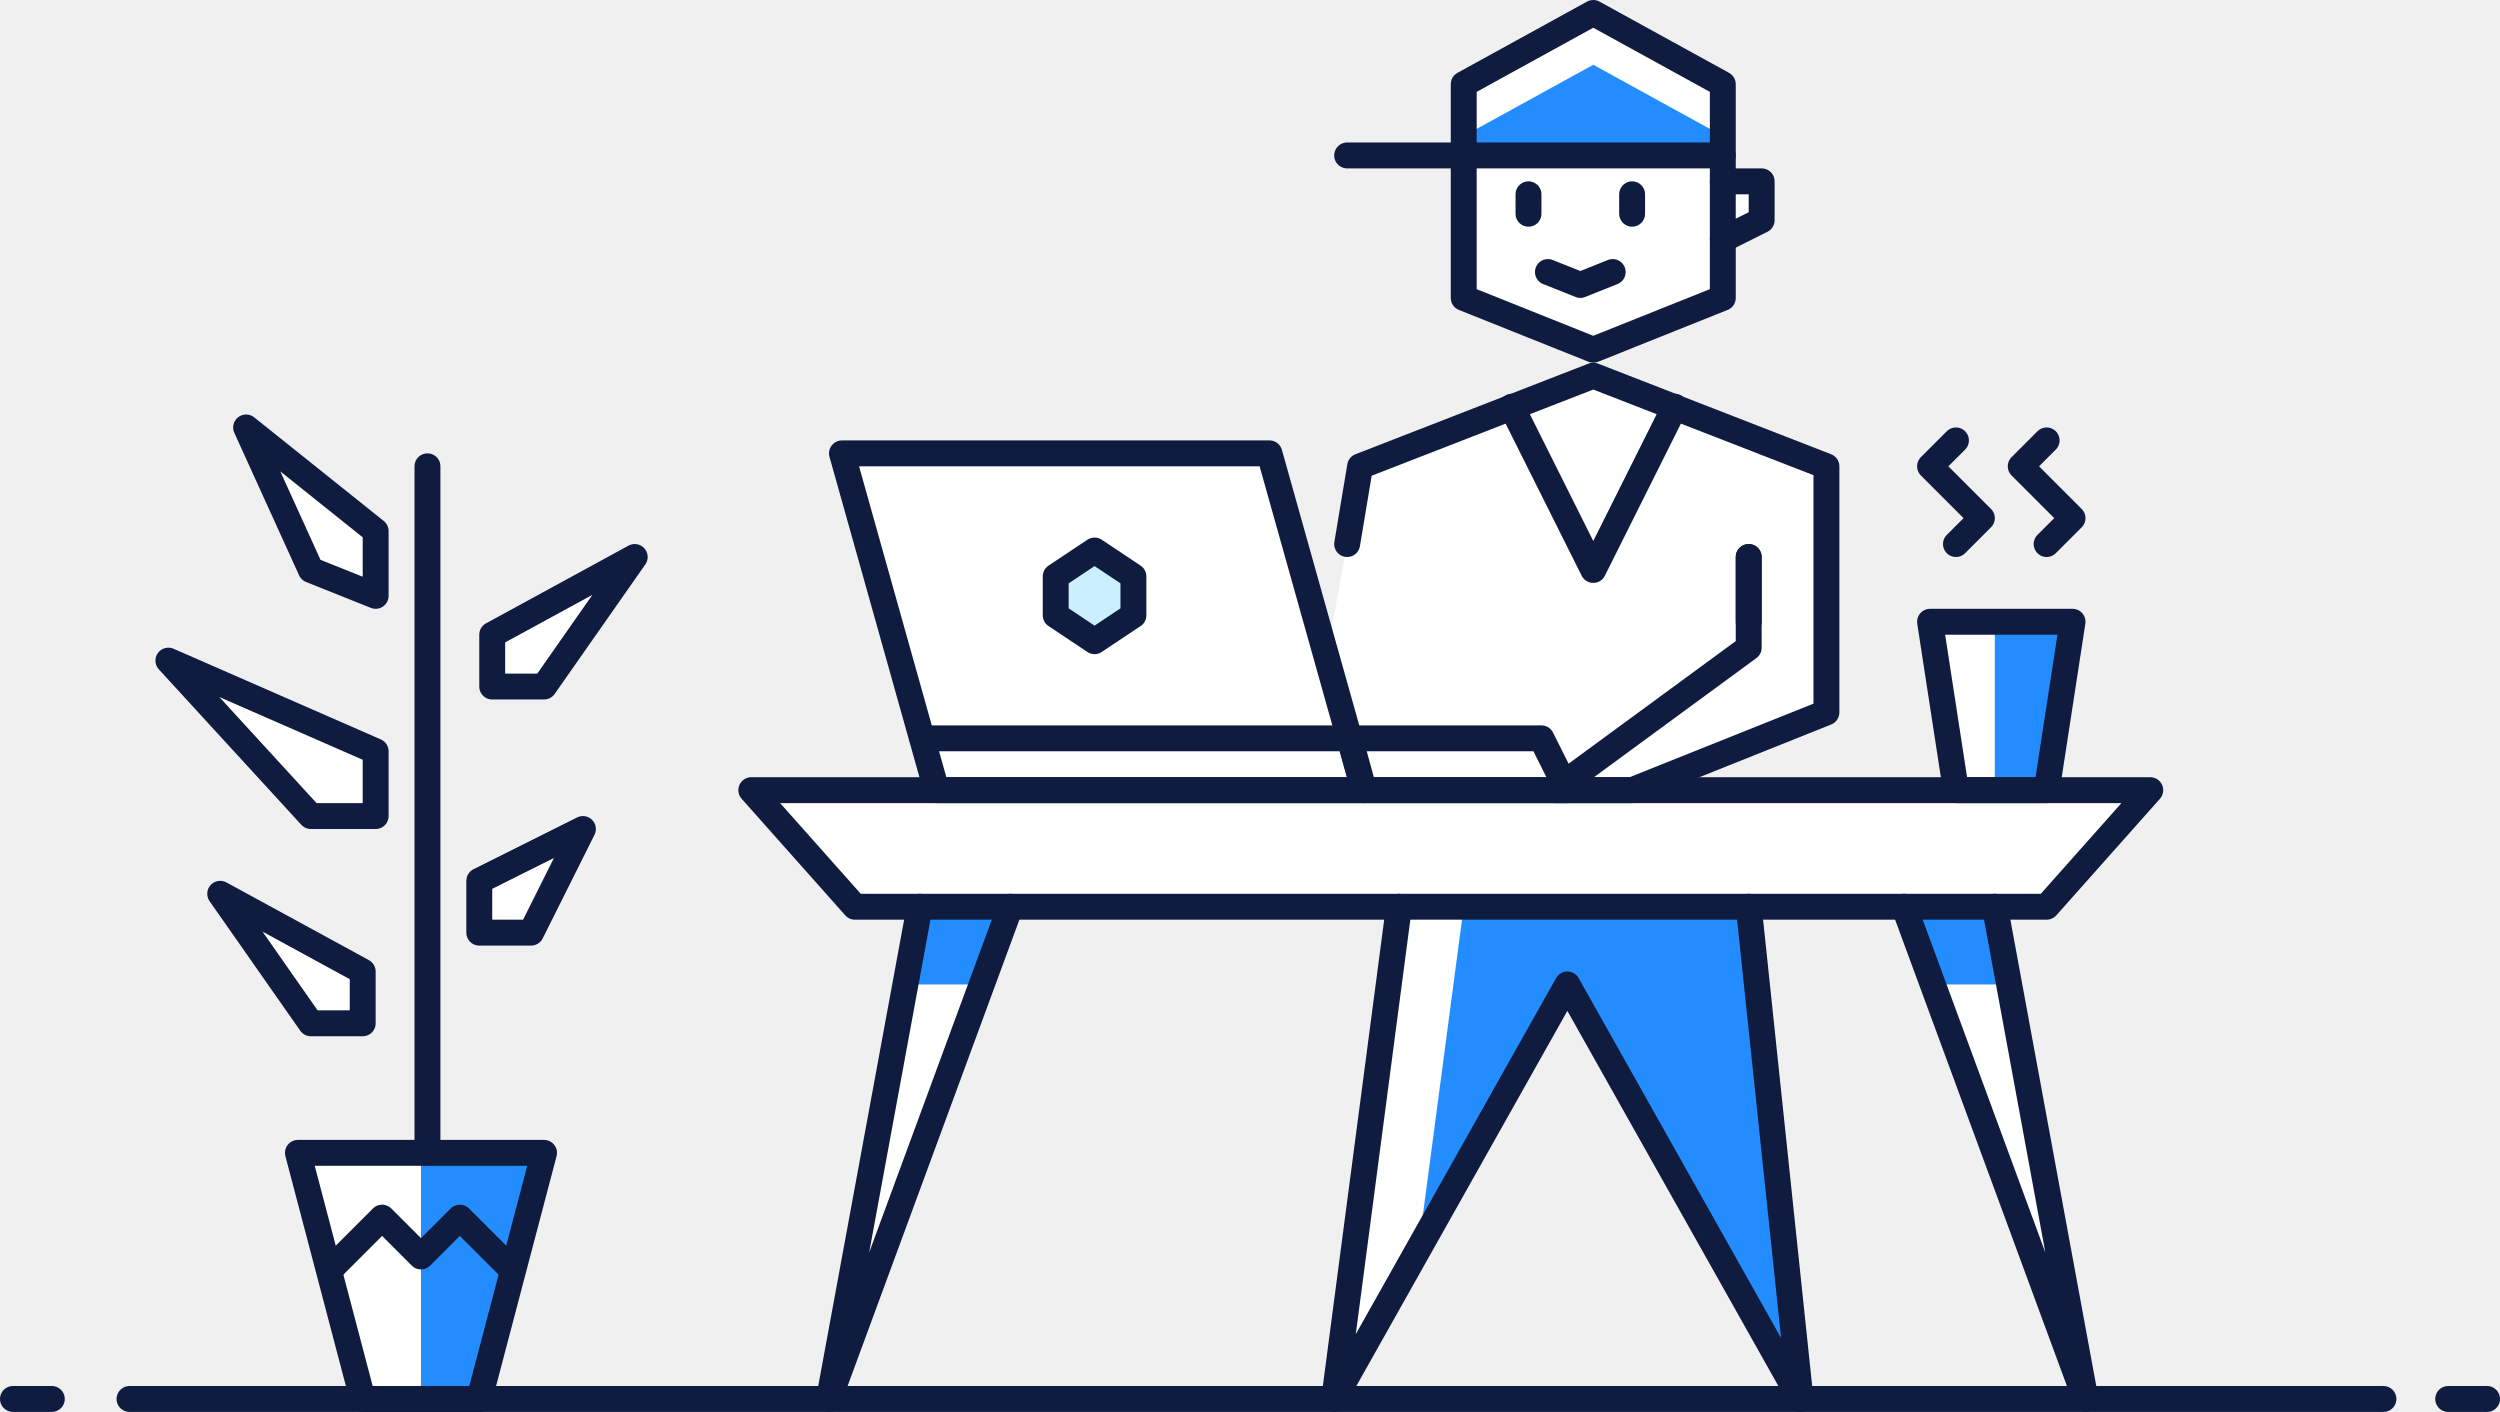
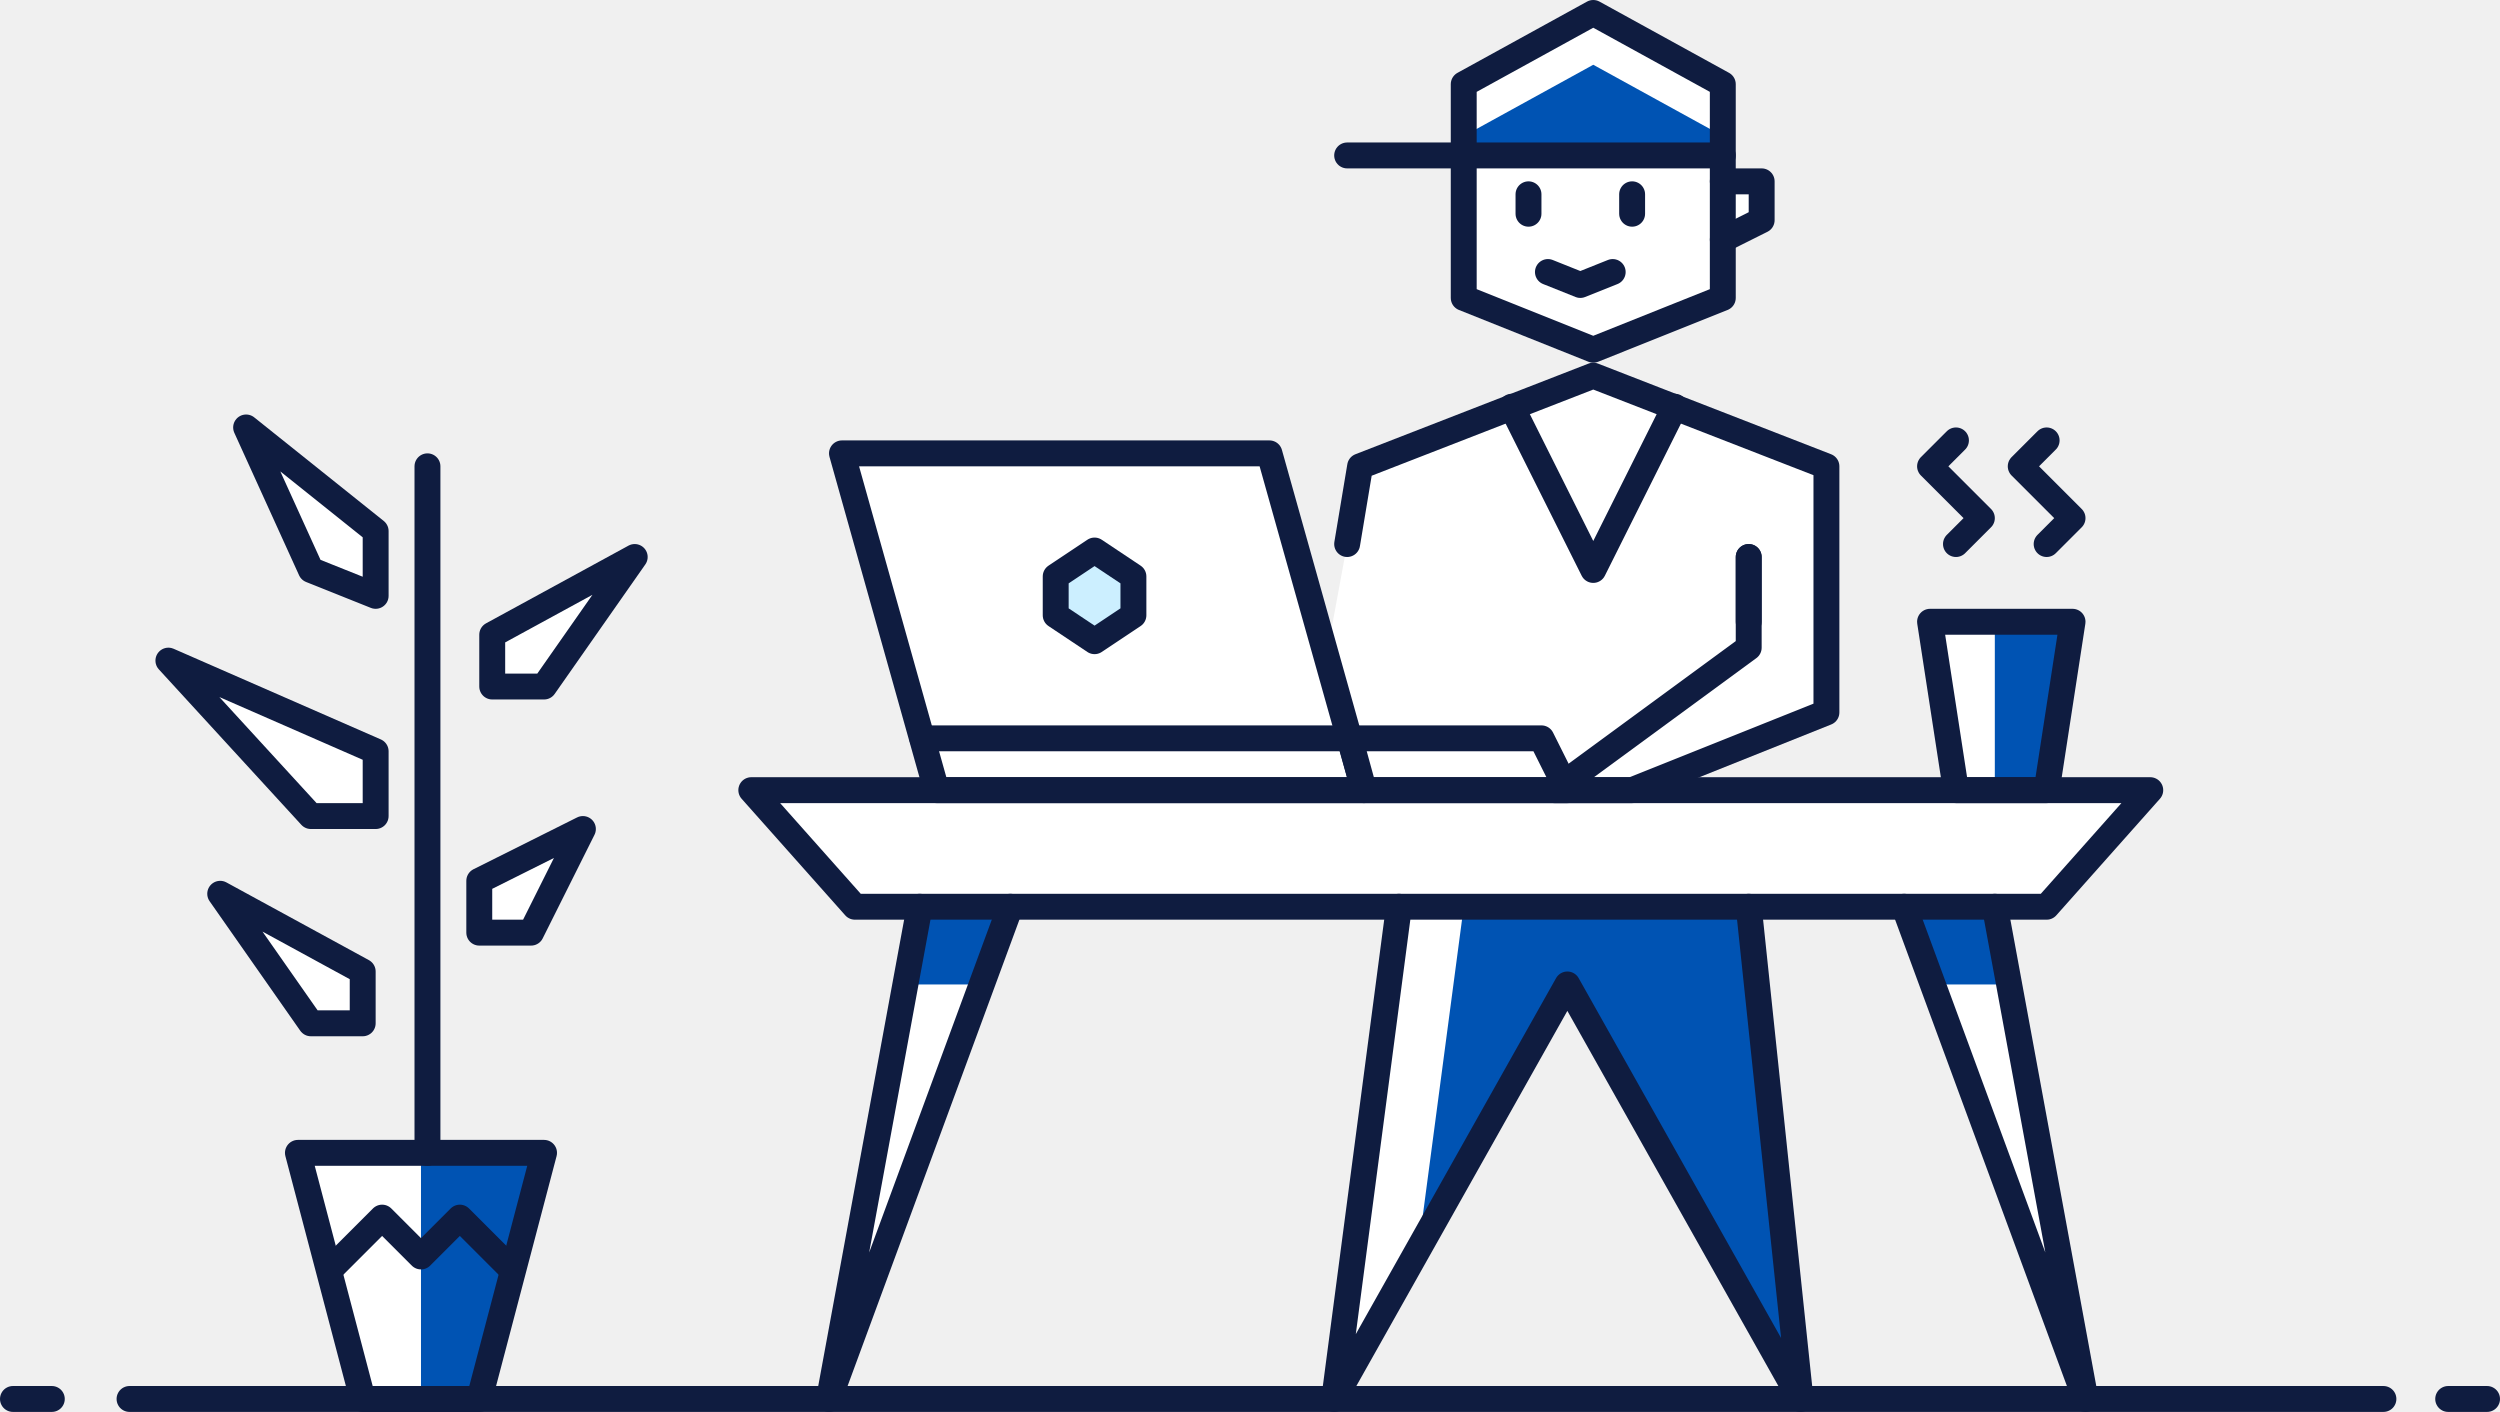
<svg xmlns="http://www.w3.org/2000/svg" width="100%" height="100%" viewBox="0 0 193 109" version="1.1" xml:space="preserve" style="fill-rule:evenodd;clip-rule:evenodd;stroke-linejoin:round;stroke-miterlimit:10;">
  <rect id="Plan-de-travail1" x="0" y="0" width="193" height="109" style="fill:none;" />
  <clipPath id="_clip1">
    <rect x="0" y="0" width="193" height="109" />
  </clipPath>
  <g clip-path="url(#_clip1)">
    <g>
      <path d="M100.5,61l25.5,0l15,-6l0,-19l-18,-7l-18,7l-1,6l-3.5,19Z" style="fill:#fff;fill-rule:nonzero;" />
      <path d="M133,14l3,0l0,3l-3,1.5" style="fill:#fff;fill-rule:nonzero;" />
      <path d="M71,70l-7,38l14,-38" style="fill:#fff;fill-rule:nonzero;" />
      <path d="M135,70l4,38l-18,-32l-18,32l5,-38" style="fill:#fff;fill-rule:nonzero;" />
      <path d="M158,70l-92,0l-8,-9l108,0l-8,9Z" style="fill:#fff;fill-rule:nonzero;" />
      <path d="M154,70l7,38l-14,-38" style="fill:#fff;fill-rule:nonzero;" />
      <path d="M158,61l-7,0l-2,-13l11,0l-2,13Z" style="fill:#fff;fill-rule:nonzero;" />
      <path d="M133,23l-10,4l-10,-4l0,-16.5l10,-5.5l10,5.5l0,16.5Z" style="fill:#fff;fill-rule:nonzero;" />
      <path d="M37,108l-9,0l-5,-19l19,0l-5,19Z" style="fill:#fff;fill-rule:nonzero;" />
-       <path d="M121,76l18,32l-4,-38l-22,0l-3.5,26.4l11.5,-20.4Z" style="fill:#238dff;fill-rule:nonzero;" />
-       <path d="M155.1,76l-1.1,-6l-7,0l2.2,6l5.9,0Z" style="fill:#238dff;fill-rule:nonzero;" />
-       <path d="M69.9,76l1.1,-6l7,0l-2.2,6l-5.9,0Z" style="fill:#238dff;fill-rule:nonzero;" />
-       <path d="M32.5,89l9.5,0l-5,19l-4.5,0l0,-19Z" style="fill:#238dff;fill-rule:nonzero;" />
-       <path d="M154,61l4,0l2,-13l-6,0l0,13Z" style="fill:#238dff;fill-rule:nonzero;" />
-       <path d="M113,12l0,-1.5l10,-5.5l10,5.5l0,1.5l-20,0Z" style="fill:#238dff;fill-rule:nonzero;" />
+       <path d="M121,76l18,32l-4,-38l-22,0l-3.5,26.4l11.5,-20.4Z" style="fill:#0053b3;fill-rule:nonzero;" />
+       <path d="M155.1,76l-1.1,-6l-7,0l2.2,6l5.9,0Z" style="fill:#0053b3;fill-rule:nonzero;" />
+       <path d="M69.9,76l1.1,-6l7,0l-2.2,6l-5.9,0Z" style="fill:#0053b3;fill-rule:nonzero;" />
+       <path d="M32.5,89l9.5,0l-5,19l-4.5,0l0,-19Z" style="fill:#0053b3;fill-rule:nonzero;" />
+       <path d="M154,61l4,0l2,-13l-6,0l0,13Z" style="fill:#0053b3;fill-rule:nonzero;" />
+       <path d="M113,12l0,-1.5l10,-5.5l10,5.5l0,1.5l-20,0Z" style="fill:#0053b3;fill-rule:nonzero;" />
      <path d="M133,23l-10,4l-10,-4l0,-16.5l10,-5.5l10,5.5l0,16.5Z" style="fill:none;stroke:#0f1c40;stroke-width:2px;" />
      <path d="M118,16.5l0,-1.5" style="fill:none;stroke:#0f1c40;stroke-width:2px;stroke-linecap:round;" />
      <path d="M126,16.5l0,-1.5" style="fill:none;stroke:#0f1c40;stroke-width:2px;stroke-linecap:round;" />
      <path d="M72.3,61l-7.3,-26l33,0l7.3,26l-33,0Z" style="fill:#fff;fill-rule:nonzero;stroke:#0f1c40;stroke-width:2px;stroke-linecap:round;" />
      <path d="M87.5,47.5l-3,2l-3,-2l0,-3l3,-2l3,2l0,3Z" style="fill:#ccefff;fill-rule:nonzero;stroke:#0f1c40;stroke-width:2px;" />
      <path d="M129.3,31.4l-6.3,12.6l-6.3,-12.6" style="fill:none;stroke:#0f1c40;stroke-width:2px;stroke-linecap:round;" />
      <path d="M133,12l-29,0" style="fill:none;stroke:#0f1c40;stroke-width:2px;stroke-linecap:round;" />
      <path d="M124.5,21l-2.5,1l-2.5,-1" style="fill:none;stroke:#0f1c40;stroke-width:2px;stroke-linecap:round;" />
      <path d="M133,14l3,0l0,3l-3,1.5" style="fill:none;stroke:#0f1c40;stroke-width:2px;stroke-linecap:round;" />
      <path d="M104.2,57l-33,0" style="fill:none;stroke:#0f1c40;stroke-width:2px;stroke-linecap:round;" />
      <path d="M105.3,61l15.7,0l-2,-4l-14.8,0l1.1,4Z" style="fill:#fff;fill-rule:nonzero;stroke:#0f1c40;stroke-width:2px;stroke-linecap:round;" />
      <path d="M135,43l0,7l-15,11l6,0l15,-6l0,-19l-18,-7l-18,7l-1,6" style="fill:none;stroke:#0f1c40;stroke-width:2px;stroke-linecap:round;" />
      <path d="M135,43l0,5" style="fill:none;stroke:#0f1c40;stroke-width:2px;stroke-linecap:round;" />
      <path d="M158,70l-92,0l-8,-9l108,0l-8,9Z" style="fill:none;stroke:#0f1c40;stroke-width:2px;stroke-linecap:round;" />
      <path d="M71,70l-7,38l14,-38" style="fill:none;stroke:#0f1c40;stroke-width:2px;stroke-linecap:round;" />
      <path d="M154,70l7,38l-14,-38" style="fill:none;stroke:#0f1c40;stroke-width:2px;stroke-linecap:round;" />
      <g>
        <path d="M10,108l174,0" style="fill:none;stroke:#0f1c40;stroke-width:2px;stroke-linecap:round;" />
        <path d="M189,108l3,0" style="fill:none;stroke:#0f1c40;stroke-width:2px;stroke-linecap:round;" />
        <path d="M1,108l3,0" style="fill:none;stroke:#0f1c40;stroke-width:2px;stroke-linecap:round;" />
      </g>
      <path d="M135,70l4,38l-18,-32l-18,32l5,-38" style="fill:none;stroke:#0f1c40;stroke-width:2px;stroke-linecap:round;" />
      <g>
        <path d="M151,42l2,-2l-4,-4l2,-2" style="fill:none;stroke:#0f1c40;stroke-width:2px;stroke-linecap:round;" />
        <path d="M158,42l2,-2l-4,-4l2,-2" style="fill:none;stroke:#0f1c40;stroke-width:2px;stroke-linecap:round;" />
      </g>
      <path d="M158,61l-7,0l-2,-13l11,0l-2,13Z" style="fill:none;stroke:#0f1c40;stroke-width:2px;stroke-linecap:round;" />
      <path d="M37,108l-9,0l-5,-19l19,0l-5,19Z" style="fill:none;stroke:#0f1c40;stroke-width:2px;stroke-linecap:round;" />
      <path d="M37,72l4,0l4,-8l-8,4l0,4Z" style="fill:#fff;fill-rule:nonzero;stroke:#0f1c40;stroke-width:2px;stroke-linecap:round;" />
      <path d="M28,79l-4,0l-7,-10l11,6l0,4Z" style="fill:#fff;fill-rule:nonzero;stroke:#0f1c40;stroke-width:2px;stroke-linecap:round;" />
      <path d="M38,53l4,0l7,-10l-11,6l0,4Z" style="fill:#fff;fill-rule:nonzero;stroke:#0f1c40;stroke-width:2px;stroke-linecap:round;" />
      <path d="M24,63l-11,-12l16,7l0,5l-5,0Z" style="fill:#fff;fill-rule:nonzero;stroke:#0f1c40;stroke-width:2px;stroke-linecap:round;" />
      <path d="M33,89l0,-53" style="fill:none;stroke:#0f1c40;stroke-width:2px;stroke-linecap:round;" />
      <path d="M29,41l-10,-8l5,11l5,2l0,-5Z" style="fill:#fff;fill-rule:nonzero;stroke:#0f1c40;stroke-width:2px;stroke-linecap:round;" />
      <path d="M25.5,98l4,-4l3,3l3,-3l4,4" style="fill:none;stroke:#0f1c40;stroke-width:2px;stroke-linecap:round;" />
    </g>
  </g>
</svg>
